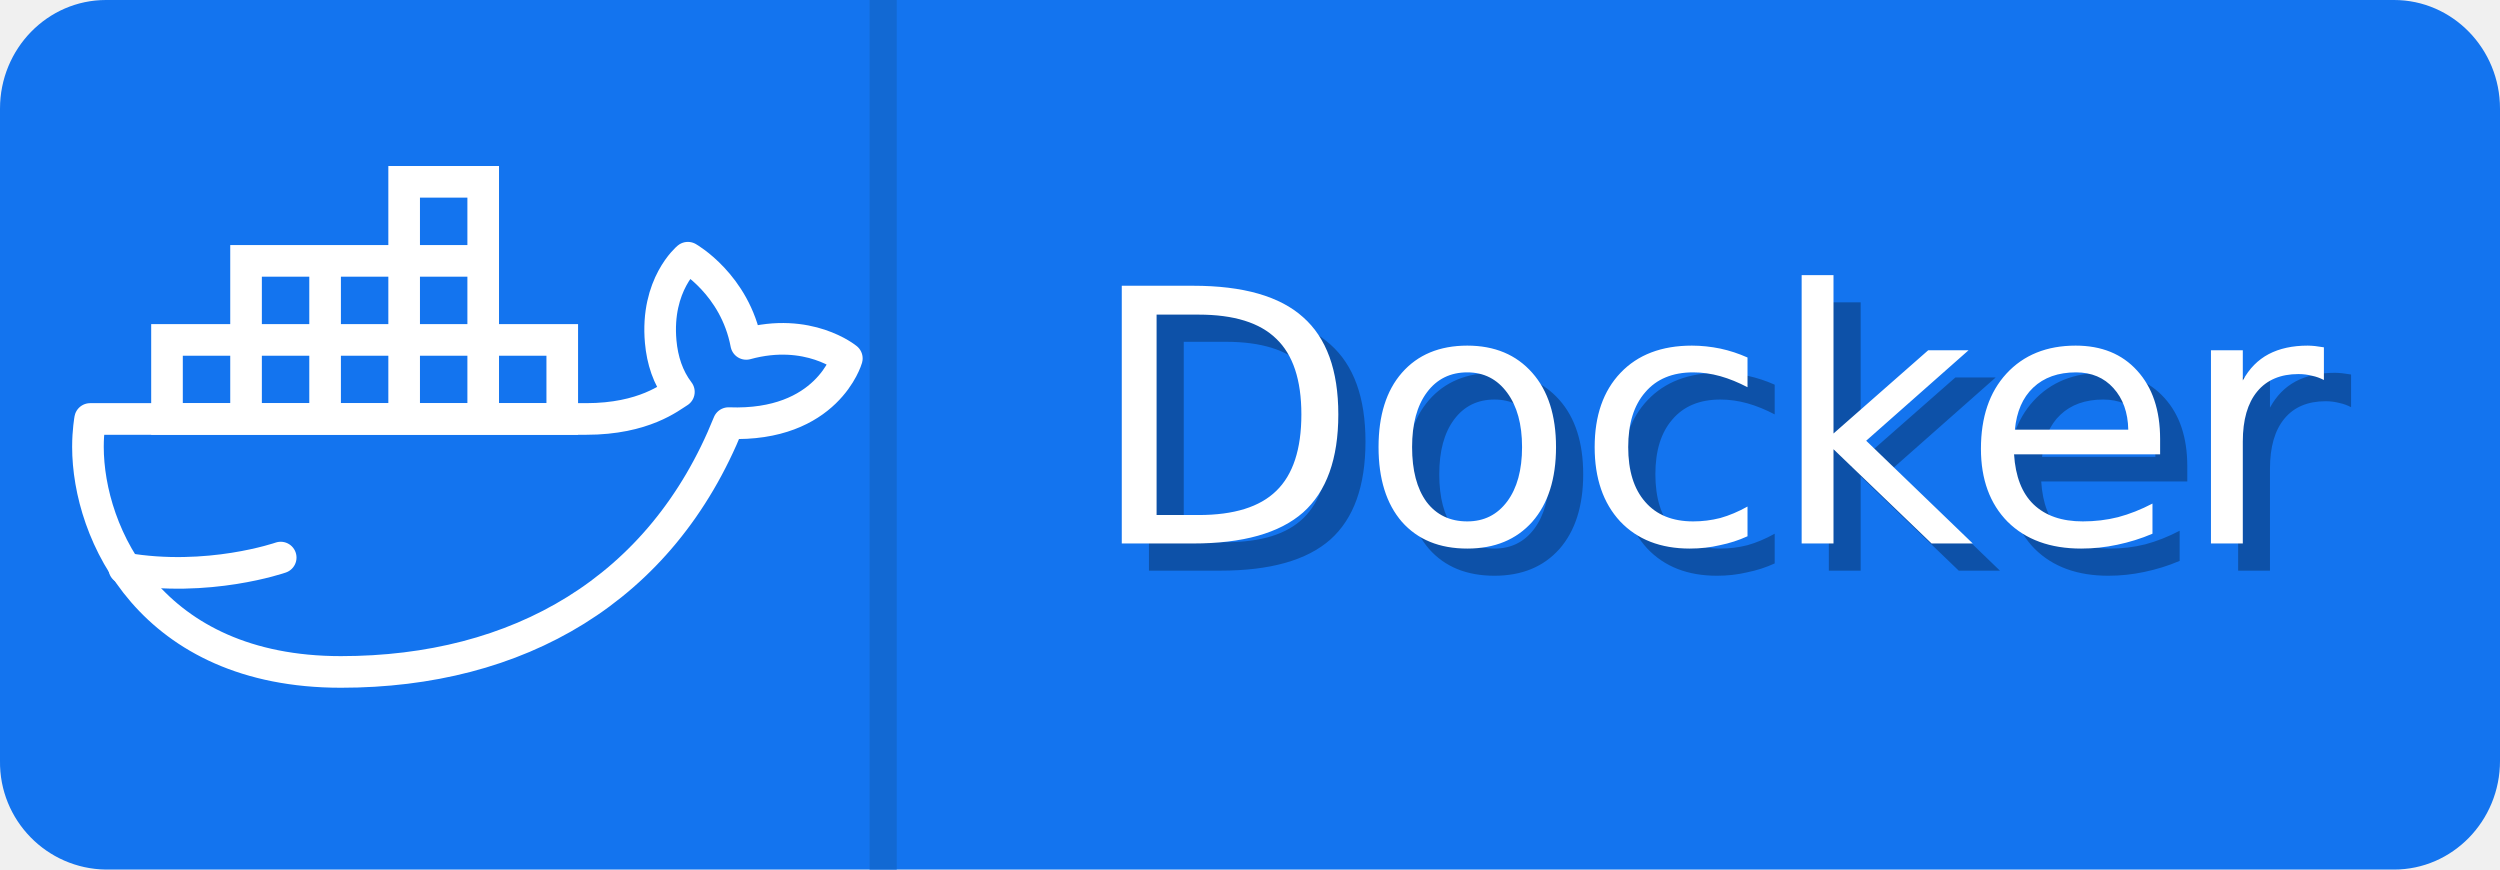
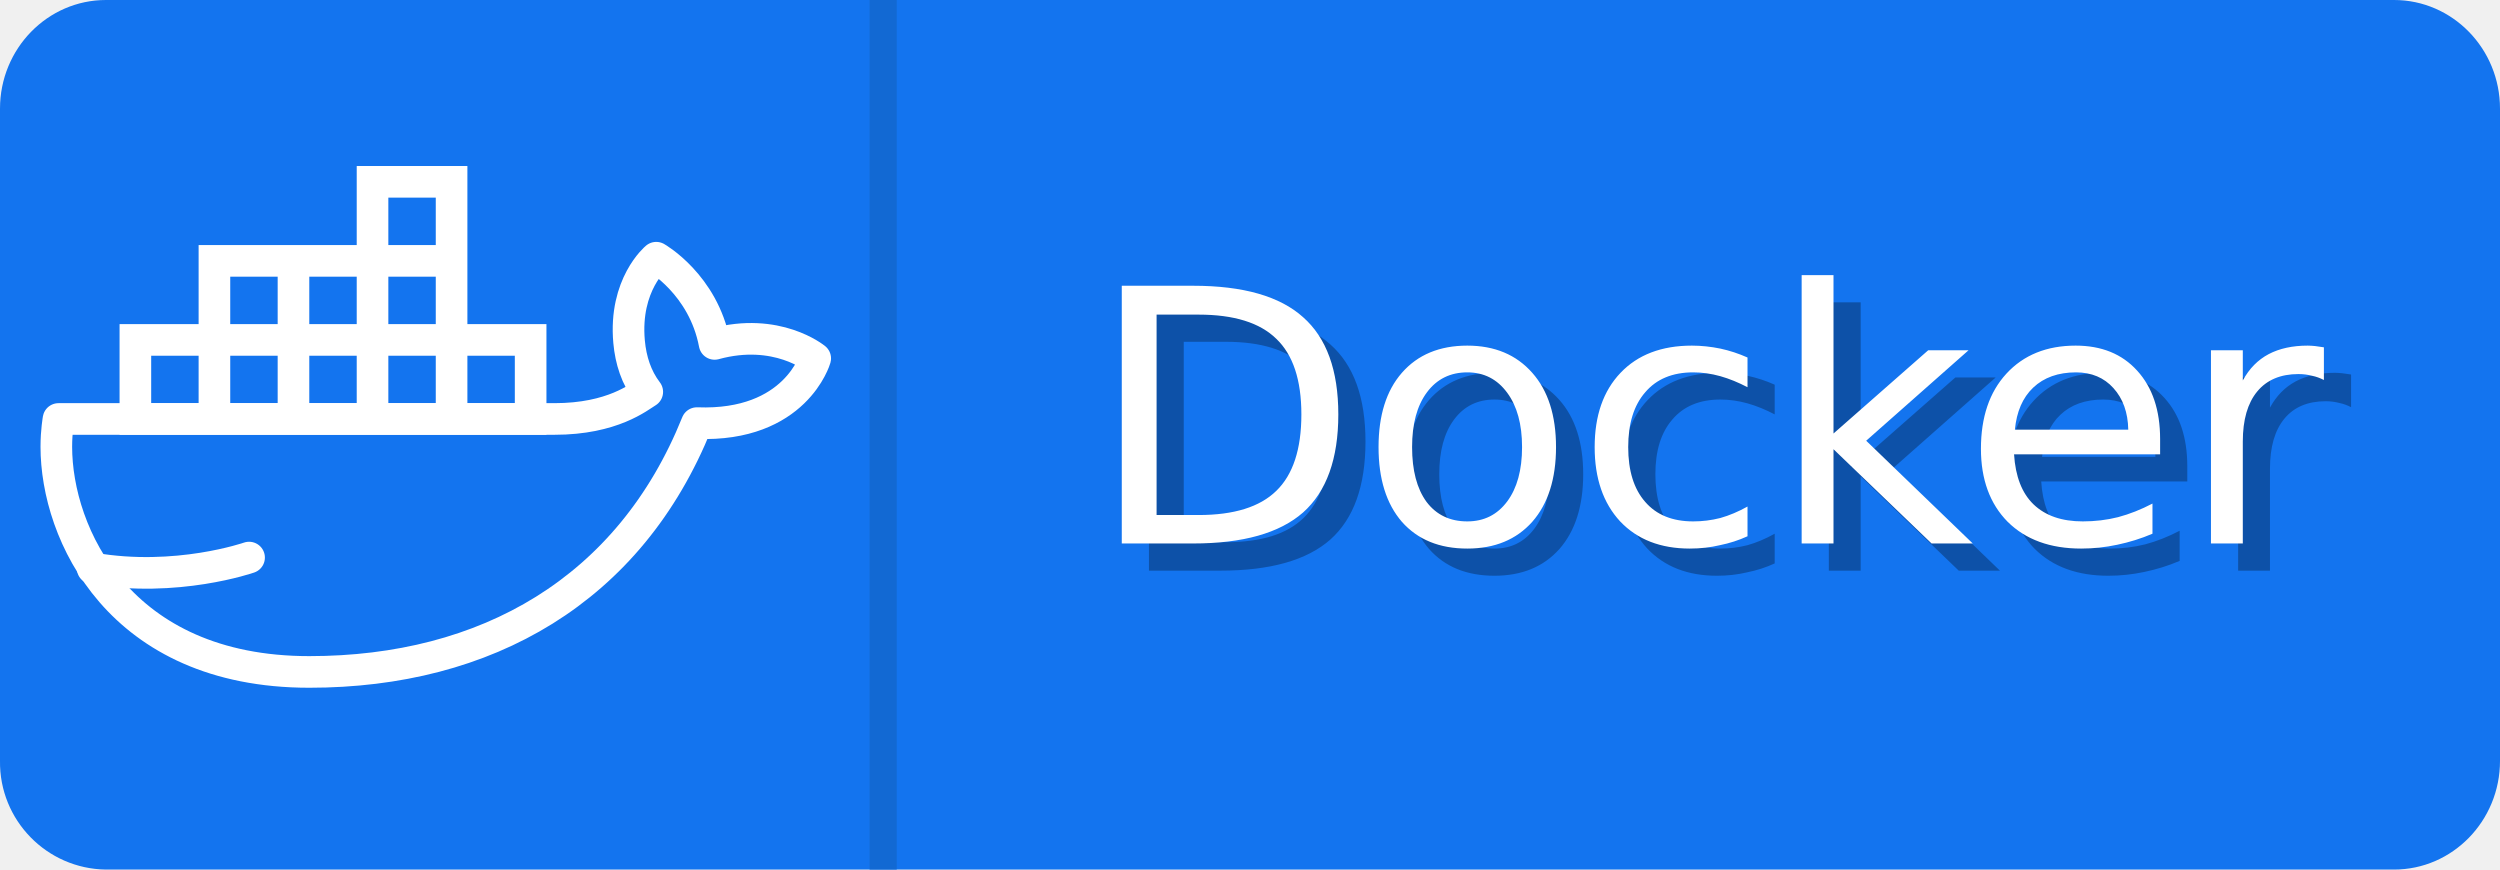
<svg xmlns="http://www.w3.org/2000/svg" width="92" height="32">
  <g fill="none" fill-rule="evenodd">
    <path fill="#1374EF" fill-rule="nonzero" d="M0 4c0-2.21 1.75-4 3.9-4h84.2C90.25 0 92 1.79 92 4v24c0 2.21-1.75 4-3.9 4H3.9A3.95 3.95 0 0 1 0 28V4z" />
    <path fill="#1269D3" d="M32 32V0h1v32z" />
-     <svg fill="#FFFFF" viewBox="47 -1.5 55 55">
+     <svg fill="#FFFFF" viewBox="47 -1.5 59 55">
      <path fill="none" stroke="#FFFF" stroke-linecap="round" stroke-linejoin="round" stroke-miterlimit="10" stroke-width="2" d="M32.507,25c3.685,0,5.344-1.398,5.87-1.714c-0.692-0.904-1.044-1.999-1.15-3.17c-0.328-3.624,1.718-5.316,1.718-5.316s2.978,1.691,3.691,5.452C46.576,19.171,49,21.17,49,21.17s-1.233,4.329-7.482,4.092C37.272,35.837,28.184,41,17,41C4.96,41,1,32.235,1,26.759C1,25.768,1.138,25,1.138,25S28.526,25,32.507,25z" />
      <path d="M16 31c.128 0 .25.024.362.068-.122.07-.204.202-.204.353 0 .225.183.408.408.408.154 0 .289-.086.358-.212C16.973 31.735 17 31.864 17 32c0 .552-.448 1-1 1-.552 0-1-.448-1-1C15 31.448 15.448 31 16 31M0 29h49.857c-1.086-.275-3.435-.647-3.047-2.07-1.974 2.284-6.734 1.602-7.936.476-1.338 1.94-9.126 1.203-9.669-.309-1.677 1.968-6.874 1.968-8.552 0-.543 1.512-8.332 2.249-9.67.309-1.201 1.126-5.961 1.808-7.935-.476C3.435 28.353 1.086 28.725 0 29" />
      <path fill="none" stroke="#FFFF" stroke-miterlimit="10" stroke-width="2" d="M26 20H31V25H26zM21 20H26V25H21zM16 20H21V25H16zM11 20H16V25H11zM6 20H11V25H6zM21 10H26V15H21zM21 15H26V20H21zM16 15H21V20H16zM11 15H16V20H11z" />
      <path fill="none" stroke="#FFFF" stroke-linecap="round" stroke-linejoin="round" stroke-miterlimit="10" stroke-width="2" d="M13.192,33.766c0,0-4.591,1.604-9.894,0.684" />
    </svg>
    <g transform="translate(50)" font-family="'DejaVu Sans',Verdana,Geneva,sans-serif" font-size="13">
      <text fill="#010101" fill-opacity=".3">
        <tspan x="-9" y="21">Docker</tspan>
      </text>
      <text fill="#FFFFFF">
        <tspan x="-10" y="20">Docker</tspan>
      </text>
    </g>
  </g>
</svg>
